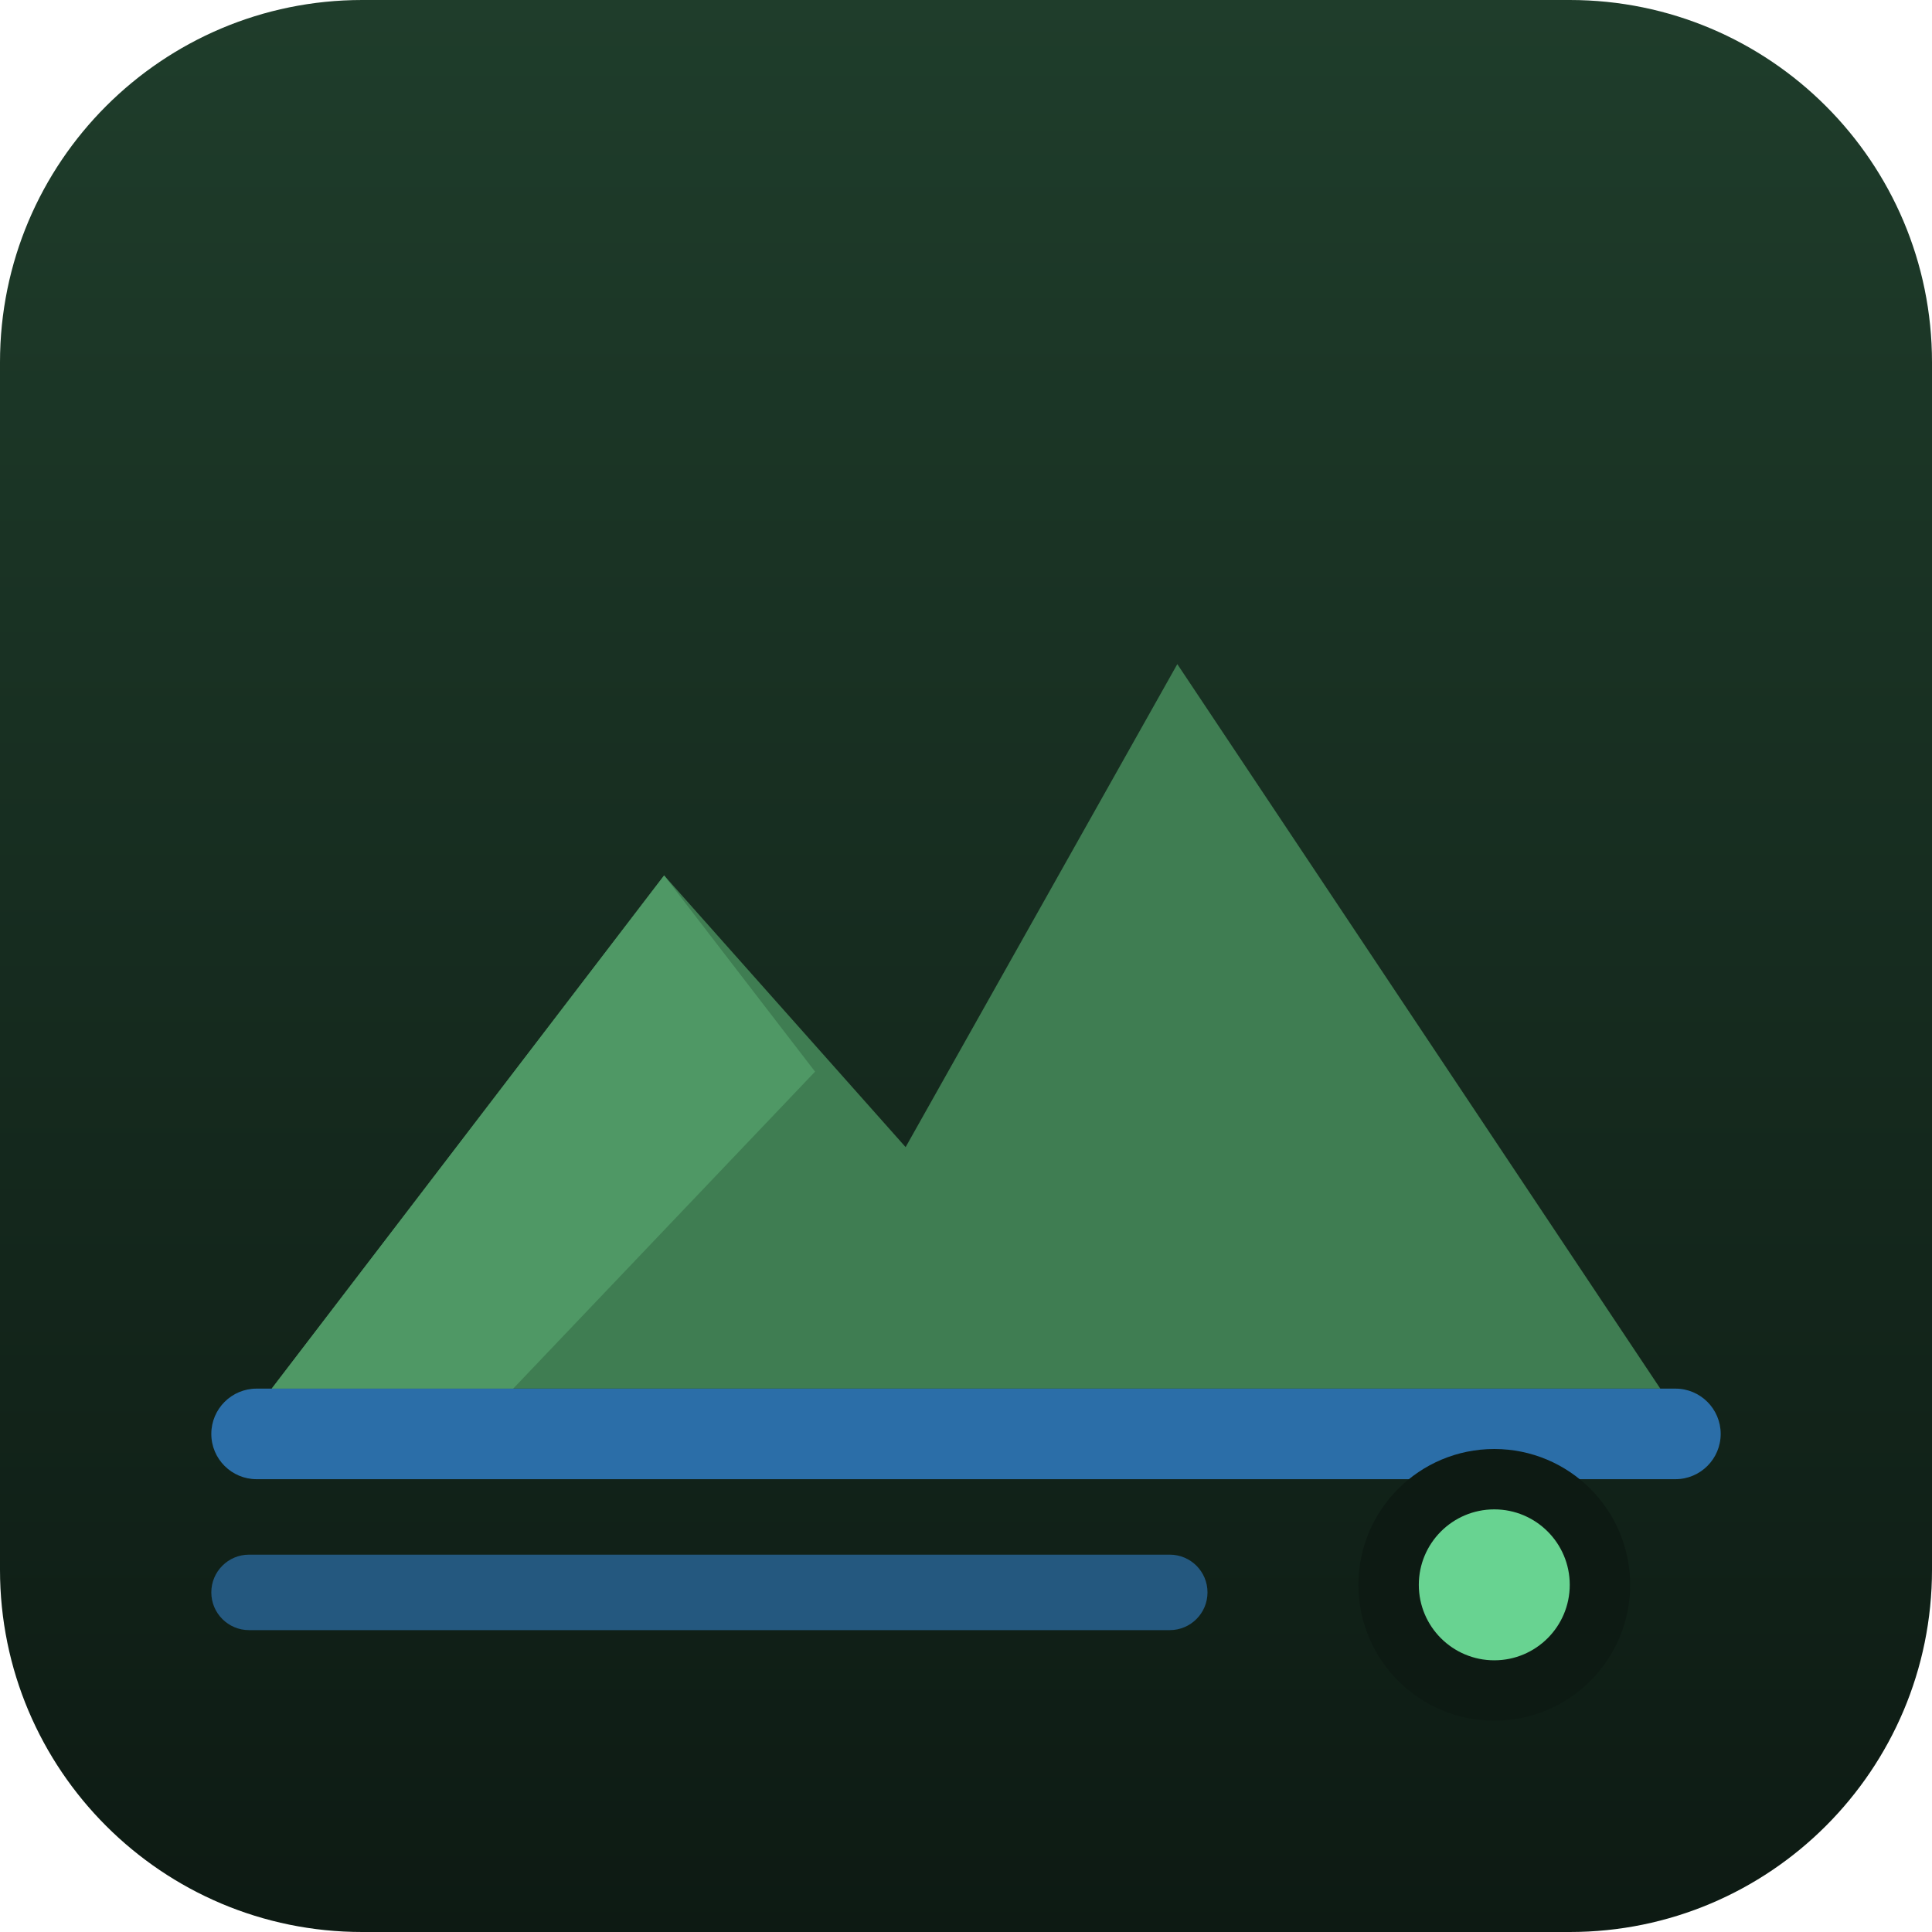
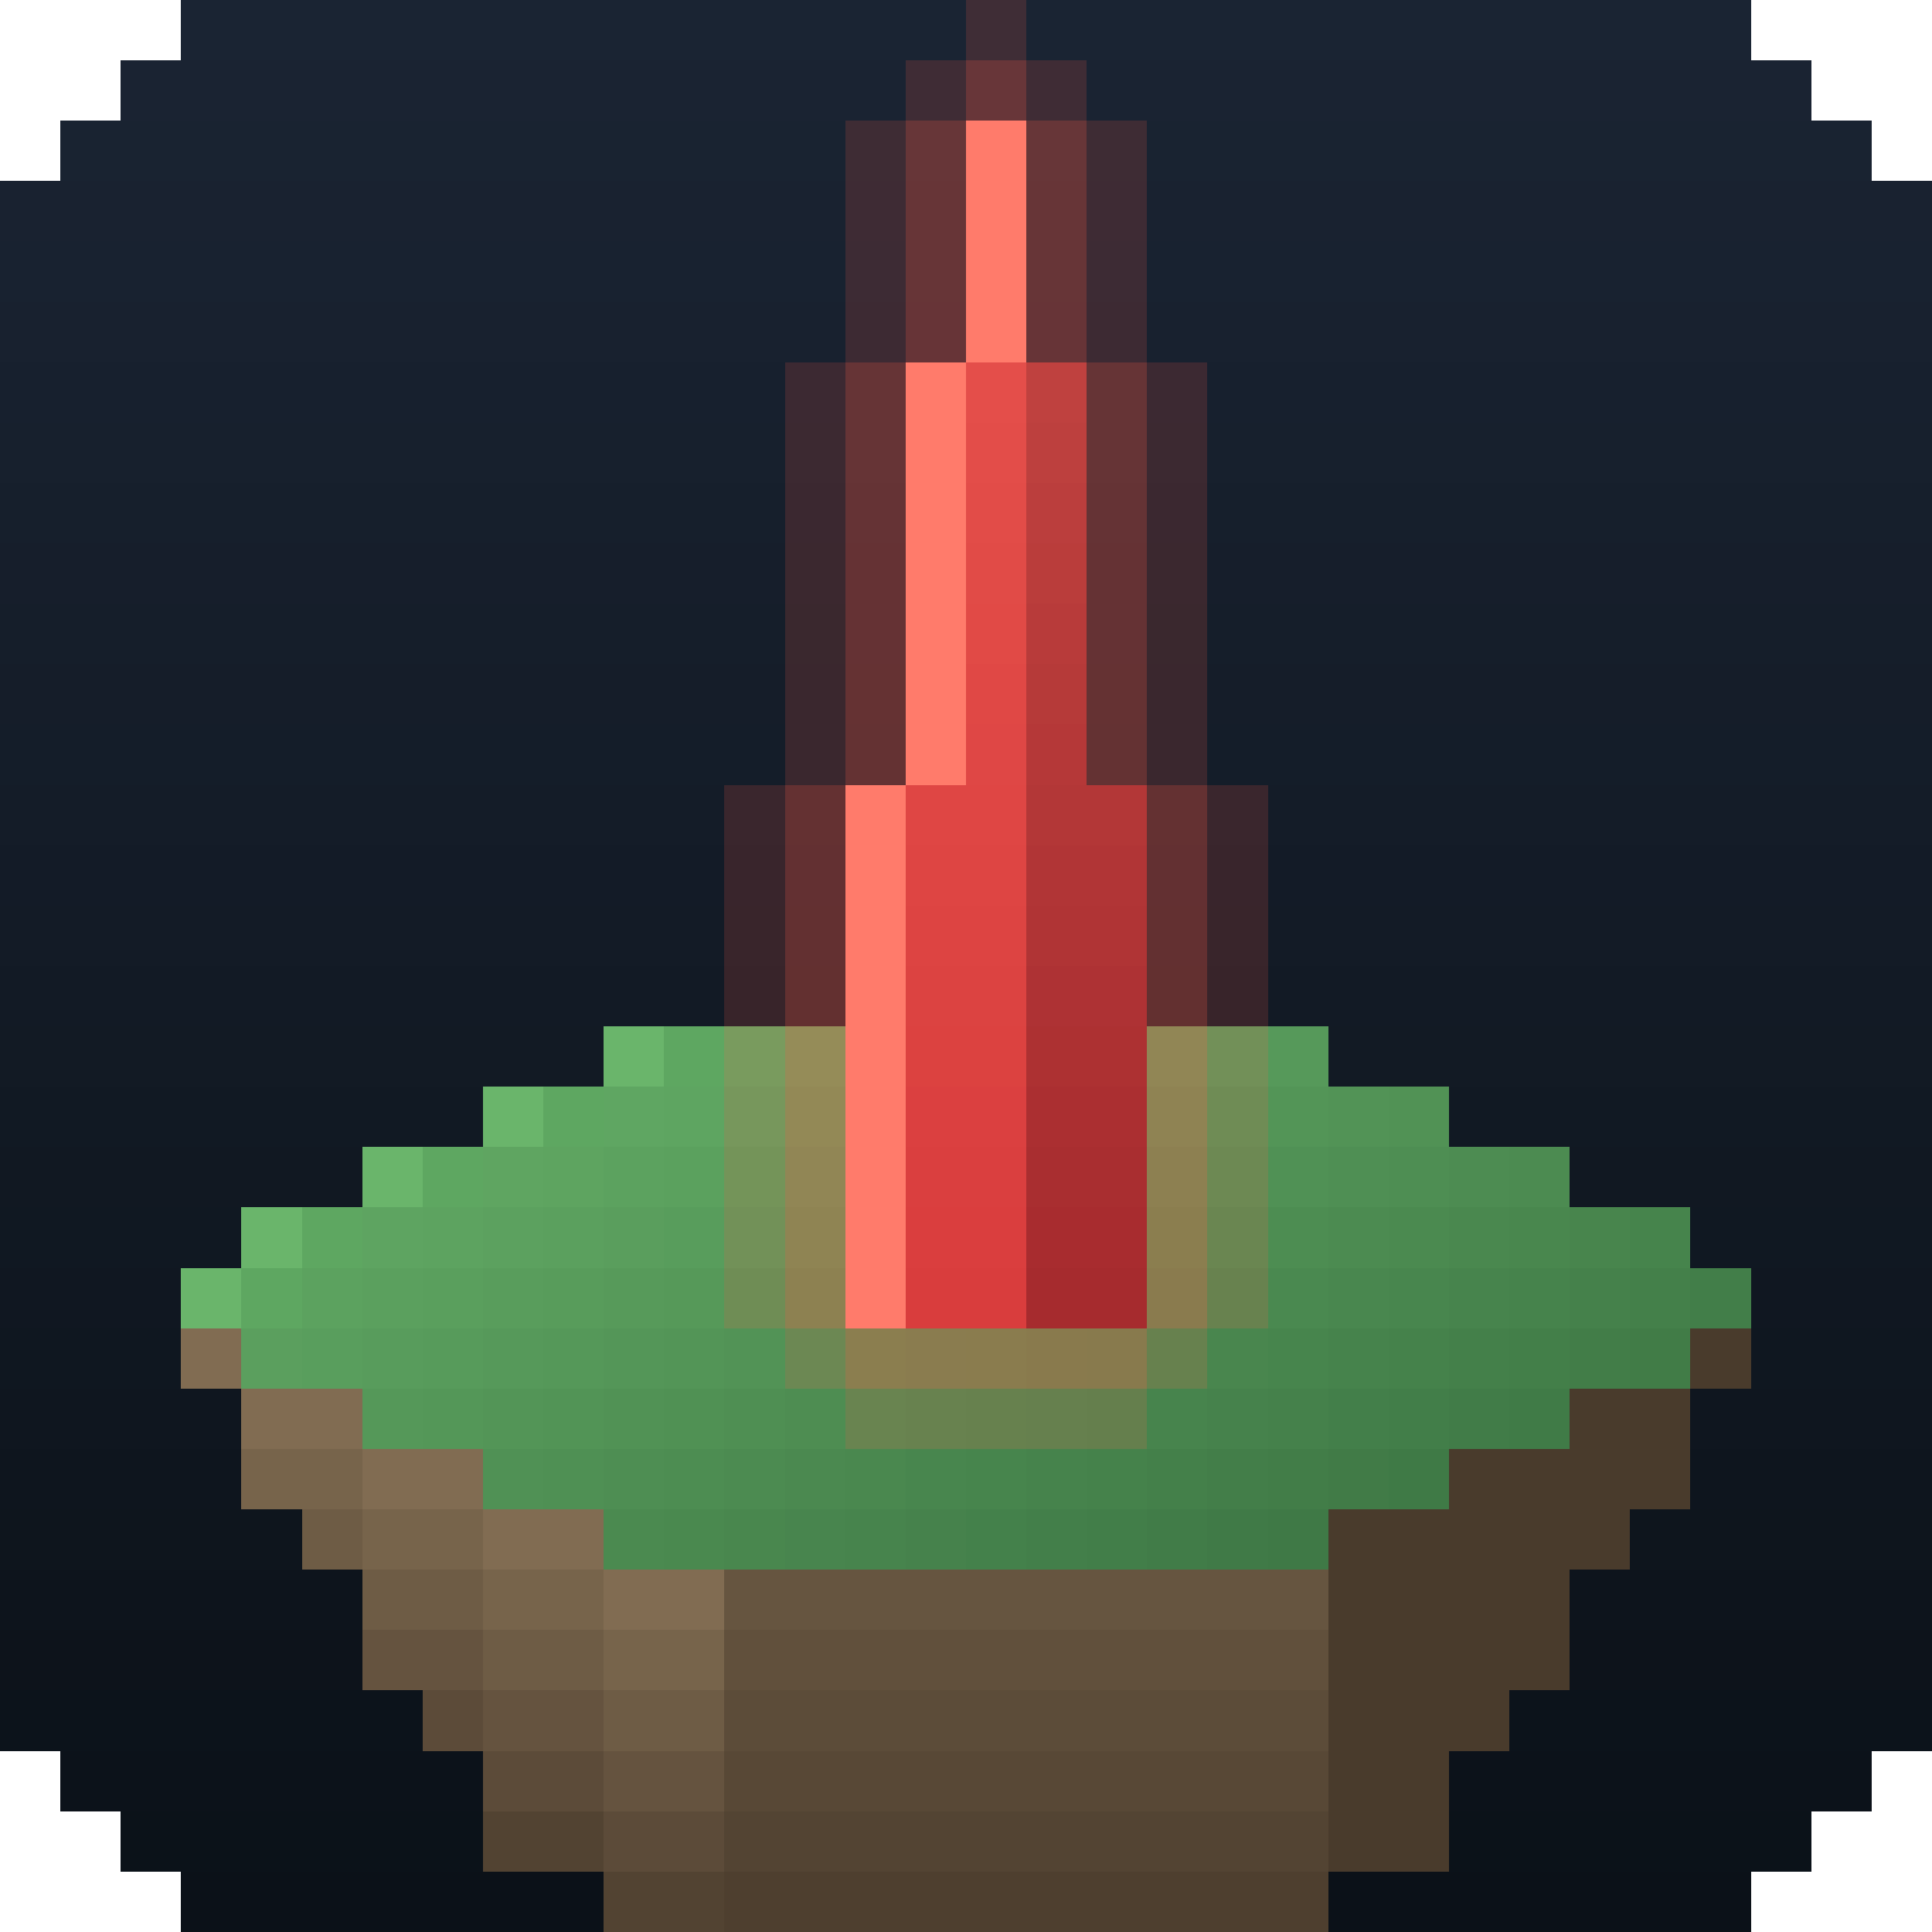
- <svg xmlns="http://www.w3.org/2000/svg" viewBox="0 0 128 128" width="128" height="128" role="img" aria-label="ARK Survival Ascended server">
-   <defs>
-     <linearGradient id="bg" x1="0" y1="0" x2="0" y2="1">
-       <stop offset="0" stop-color="#1f3d2b" />
-       <stop offset="1" stop-color="#0d1a13" />
-     </linearGradient>
-   </defs>
-   <rect width="128" height="128" rx="24" fill="url(#bg)" />
-   <path d="M18 92 L44 58 L60 76 L78 44 L110 92 Z" fill="#3f7d52" />
-   <path d="M18 92 L44 58 L54 71 L34 92 Z" fill="#4f9865" />
-   <rect x="14" y="92" width="100" height="6" rx="3" fill="#2b6ea8" />
-   <rect x="14" y="103" width="66" height="5" rx="2.5" fill="#24587f" />
-   <circle cx="99" cy="105" r="9" fill="#0d1a13" />
-   <circle cx="99" cy="105" r="5" fill="#68d391" />
+ <svg xmlns="http://www.w3.org/2000/svg" viewBox="0 0 32 32" width="256" height="256" shape-rendering="crispEdges" role="img" aria-label="Hex-cut island with a red obelisk">
+   <rect x="3" y="0" width="13" height="1" fill="#1a2433" />
+   <rect x="16" y="0" width="1" height="1" fill="#3f2d36" />
+   <rect x="17" y="0" width="12" height="1" fill="#1a2433" />
+   <rect x="2" y="1" width="13" height="1" fill="#1a2332" />
+   <rect x="15" y="1" width="1" height="1" fill="#3f2c35" />
+   <rect x="16" y="1" width="1" height="1" fill="#683639" />
+   <rect x="17" y="1" width="1" height="1" fill="#3f2c35" />
+   <rect x="18" y="1" width="12" height="1" fill="#1a2332" />
+   <rect x="1" y="2" width="13" height="1" fill="#192331" />
+   <rect x="14" y="2" width="1" height="1" fill="#3e2c34" />
+   <rect x="15" y="2" width="1" height="1" fill="#673638" />
+   <rect x="16" y="2" width="1" height="1" fill="#ff7b6b" />
+   <rect x="17" y="2" width="1" height="1" fill="#673638" />
+   <rect x="18" y="2" width="1" height="1" fill="#3e2c34" />
+   <rect x="19" y="2" width="12" height="1" fill="#192331" />
+   <rect x="0" y="3" width="14" height="1" fill="#192230" />
+   <rect x="14" y="3" width="1" height="1" fill="#3e2b34" />
+   <rect x="15" y="3" width="1" height="1" fill="#673537" />
+   <rect x="16" y="3" width="1" height="1" fill="#ff7b6b" />
+   <rect x="17" y="3" width="1" height="1" fill="#673537" />
+   <rect x="18" y="3" width="1" height="1" fill="#3e2b34" />
+   <rect x="19" y="3" width="13" height="1" fill="#192230" />
+   <rect x="0" y="4" width="14" height="1" fill="#182230" />
+   <rect x="14" y="4" width="1" height="1" fill="#3d2b34" />
+   <rect x="15" y="4" width="1" height="1" fill="#673537" />
+   <rect x="16" y="4" width="1" height="1" fill="#ff7b6b" />
+   <rect x="17" y="4" width="1" height="1" fill="#673537" />
+   <rect x="18" y="4" width="1" height="1" fill="#3d2b34" />
+   <rect x="19" y="4" width="13" height="1" fill="#182230" />
+   <rect x="0" y="5" width="14" height="1" fill="#18212f" />
+   <rect x="14" y="5" width="1" height="1" fill="#3d2a33" />
+   <rect x="15" y="5" width="1" height="1" fill="#673437" />
+   <rect x="16" y="5" width="1" height="1" fill="#ff7b6b" />
+   <rect x="17" y="5" width="1" height="1" fill="#673437" />
+   <rect x="18" y="5" width="1" height="1" fill="#3d2a33" />
+   <rect x="19" y="5" width="13" height="1" fill="#18212f" />
+   <rect x="0" y="6" width="13" height="1" fill="#17202e" />
+   <rect x="13" y="6" width="1" height="1" fill="#3c2932" />
+   <rect x="14" y="6" width="1" height="1" fill="#663436" />
+   <rect x="15" y="6" width="1" height="1" fill="#ff7b6b" />
+   <rect x="16" y="6" width="1" height="1" fill="#e44e4a" />
+   <rect x="17" y="6" width="1" height="1" fill="#bf413f" />
+   <rect x="18" y="6" width="1" height="1" fill="#663436" />
+   <rect x="19" y="6" width="1" height="1" fill="#3c2932" />
+   <rect x="20" y="6" width="12" height="1" fill="#17202e" />
+   <rect x="0" y="7" width="13" height="1" fill="#17202d" />
+   <rect x="13" y="7" width="1" height="1" fill="#3c2931" />
+   <rect x="14" y="7" width="1" height="1" fill="#663436" />
+   <rect x="15" y="7" width="1" height="1" fill="#ff7b6b" />
+   <rect x="16" y="7" width="1" height="1" fill="#e34d49" />
+   <rect x="17" y="7" width="1" height="1" fill="#bd403e" />
+   <rect x="18" y="7" width="1" height="1" fill="#663436" />
+   <rect x="19" y="7" width="1" height="1" fill="#3c2931" />
+   <rect x="20" y="7" width="12" height="1" fill="#17202d" />
+   <rect x="0" y="8" width="13" height="1" fill="#161f2c" />
+   <rect x="13" y="8" width="1" height="1" fill="#3b2830" />
+   <rect x="14" y="8" width="1" height="1" fill="#653335" />
+   <rect x="15" y="8" width="1" height="1" fill="#ff7b6b" />
+   <rect x="16" y="8" width="1" height="1" fill="#e24c48" />
+   <rect x="17" y="8" width="1" height="1" fill="#bb3e3d" />
+   <rect x="18" y="8" width="1" height="1" fill="#653335" />
+   <rect x="19" y="8" width="1" height="1" fill="#3b2830" />
+   <rect x="20" y="8" width="12" height="1" fill="#161f2c" />
+   <rect x="0" y="9" width="13" height="1" fill="#161e2b" />
+   <rect x="13" y="9" width="1" height="1" fill="#3b282f" />
+   <rect x="14" y="9" width="1" height="1" fill="#653234" />
+   <rect x="15" y="9" width="1" height="1" fill="#ff7b6b" />
+   <rect x="16" y="9" width="1" height="1" fill="#e14b47" />
+   <rect x="17" y="9" width="1" height="1" fill="#ba3d3b" />
+   <rect x="18" y="9" width="1" height="1" fill="#653234" />
+   <rect x="19" y="9" width="1" height="1" fill="#3b282f" />
+   <rect x="20" y="9" width="12" height="1" fill="#161e2b" />
+   <rect x="0" y="10" width="13" height="1" fill="#151e2a" />
+   <rect x="13" y="10" width="1" height="1" fill="#3a282e" />
+   <rect x="14" y="10" width="1" height="1" fill="#653234" />
+   <rect x="15" y="10" width="1" height="1" fill="#ff7b6b" />
+   <rect x="16" y="10" width="1" height="1" fill="#e14a46" />
+   <rect x="17" y="10" width="1" height="1" fill="#b83b3a" />
+   <rect x="18" y="10" width="1" height="1" fill="#653234" />
+   <rect x="19" y="10" width="1" height="1" fill="#3a282e" />
+   <rect x="20" y="10" width="12" height="1" fill="#151e2a" />
+   <rect x="0" y="11" width="13" height="1" fill="#151d29" />
+   <rect x="13" y="11" width="1" height="1" fill="#3a272e" />
+   <rect x="14" y="11" width="1" height="1" fill="#653233" />
+   <rect x="15" y="11" width="1" height="1" fill="#ff7b6b" />
+   <rect x="16" y="11" width="1" height="1" fill="#e04845" />
+   <rect x="17" y="11" width="1" height="1" fill="#b63a39" />
+   <rect x="18" y="11" width="1" height="1" fill="#653233" />
+   <rect x="19" y="11" width="1" height="1" fill="#3a272e" />
+   <rect x="20" y="11" width="12" height="1" fill="#151d29" />
+   <rect x="0" y="12" width="13" height="1" fill="#141d29" />
+   <rect x="13" y="12" width="1" height="1" fill="#3a272e" />
+   <rect x="14" y="12" width="1" height="1" fill="#643233" />
+   <rect x="15" y="12" width="1" height="1" fill="#ff7b6b" />
+   <rect x="16" y="12" width="1" height="1" fill="#df4745" />
+   <rect x="17" y="12" width="1" height="1" fill="#b53838" />
+   <rect x="18" y="12" width="1" height="1" fill="#643233" />
+   <rect x="19" y="12" width="1" height="1" fill="#3a272e" />
+   <rect x="20" y="12" width="12" height="1" fill="#141d29" />
+   <rect x="0" y="13" width="12" height="1" fill="#141c28" />
+   <rect x="12" y="13" width="1" height="1" fill="#3a262d" />
+   <rect x="13" y="13" width="1" height="1" fill="#643132" />
+   <rect x="14" y="13" width="1" height="1" fill="#ff7b6b" />
+   <rect x="15" y="13" width="2" height="1" fill="#df4644" />
+   <rect x="17" y="13" width="2" height="1" fill="#b33737" />
+   <rect x="19" y="13" width="1" height="1" fill="#643132" />
+   <rect x="20" y="13" width="1" height="1" fill="#3a262d" />
+   <rect x="21" y="13" width="11" height="1" fill="#141c28" />
+   <rect x="0" y="14" width="12" height="1" fill="#131b27" />
+   <rect x="12" y="14" width="1" height="1" fill="#39252c" />
+   <rect x="13" y="14" width="1" height="1" fill="#633032" />
+   <rect x="14" y="14" width="1" height="1" fill="#ff7b6b" />
+   <rect x="15" y="14" width="2" height="1" fill="#de4543" />
+   <rect x="17" y="14" width="2" height="1" fill="#b13536" />
+   <rect x="19" y="14" width="1" height="1" fill="#633032" />
+   <rect x="20" y="14" width="1" height="1" fill="#39252c" />
+   <rect x="21" y="14" width="11" height="1" fill="#131b27" />
+   <rect x="0" y="15" width="12" height="1" fill="#131b26" />
+   <rect x="12" y="15" width="1" height="1" fill="#39252b" />
+   <rect x="13" y="15" width="1" height="1" fill="#633031" />
+   <rect x="14" y="15" width="1" height="1" fill="#ff7b6b" />
+   <rect x="15" y="15" width="2" height="1" fill="#dd4442" />
+   <rect x="17" y="15" width="2" height="1" fill="#b03435" />
+   <rect x="19" y="15" width="1" height="1" fill="#633031" />
+   <rect x="20" y="15" width="1" height="1" fill="#39252b" />
+   <rect x="21" y="15" width="11" height="1" fill="#131b26" />
+   <rect x="0" y="16" width="12" height="1" fill="#121a25" />
+   <rect x="12" y="16" width="1" height="1" fill="#38242a" />
+   <rect x="13" y="16" width="1" height="1" fill="#633030" />
+   <rect x="14" y="16" width="1" height="1" fill="#ff7b6b" />
+   <rect x="15" y="16" width="2" height="1" fill="#dc4341" />
+   <rect x="17" y="16" width="2" height="1" fill="#ae3234" />
+   <rect x="19" y="16" width="1" height="1" fill="#633030" />
+   <rect x="20" y="16" width="1" height="1" fill="#38242a" />
+   <rect x="21" y="16" width="11" height="1" fill="#121a25" />
+   <rect x="0" y="17" width="10" height="1" fill="#121a24" />
+   <rect x="10" y="17" width="1" height="1" fill="#6ab56b" />
+   <rect x="11" y="17" width="1" height="1" fill="#5ea761" />
+   <rect x="12" y="17" width="1" height="1" fill="#799b5e" />
+   <rect x="13" y="17" width="1" height="1" fill="#958c58" />
+   <rect x="14" y="17" width="1" height="1" fill="#ff7b6b" />
+   <rect x="15" y="17" width="2" height="1" fill="#dc4240" />
+   <rect x="17" y="17" width="2" height="1" fill="#ad3132" />
+   <rect x="19" y="17" width="1" height="1" fill="#918655" />
+   <rect x="20" y="17" width="1" height="1" fill="#729058" />
+   <rect x="21" y="17" width="1" height="1" fill="#56995a" />
+   <rect x="22" y="17" width="10" height="1" fill="#121a24" />
+   <rect x="0" y="18" width="8" height="1" fill="#111923" />
+   <rect x="8" y="18" width="1" height="1" fill="#6ab56b" />
+   <rect x="9" y="18" width="1" height="1" fill="#5ea761" />
+   <rect x="10" y="18" width="1" height="1" fill="#5fa662" />
+   <rect x="11" y="18" width="1" height="1" fill="#5ea561" />
+   <rect x="12" y="18" width="1" height="1" fill="#77975c" />
+   <rect x="13" y="18" width="1" height="1" fill="#938956" />
+   <rect x="14" y="18" width="1" height="1" fill="#ff7b6b" />
+   <rect x="15" y="18" width="2" height="1" fill="#db4040" />
+   <rect x="17" y="18" width="2" height="1" fill="#ab2f31" />
+   <rect x="19" y="18" width="1" height="1" fill="#8f8353" />
+   <rect x="20" y="18" width="1" height="1" fill="#6f8c55" />
+   <rect x="21" y="18" width="1" height="1" fill="#539557" />
+   <rect x="22" y="18" width="1" height="1" fill="#529356" />
+   <rect x="23" y="18" width="1" height="1" fill="#519255" />
+   <rect x="24" y="18" width="8" height="1" fill="#111923" />
+   <rect x="0" y="19" width="6" height="1" fill="#111822" />
+   <rect x="6" y="19" width="1" height="1" fill="#6ab56b" />
+   <rect x="7" y="19" width="1" height="1" fill="#5ea761" />
+   <rect x="8" y="19" width="1" height="1" fill="#5fa561" />
+   <rect x="9" y="19" width="1" height="1" fill="#5ea460" />
+   <rect x="10" y="19" width="1" height="1" fill="#5ca25f" />
+   <rect x="11" y="19" width="1" height="1" fill="#5ba15e" />
+   <rect x="12" y="19" width="1" height="1" fill="#749459" />
+   <rect x="13" y="19" width="1" height="1" fill="#918655" />
+   <rect x="14" y="19" width="1" height="1" fill="#ff7b6b" />
+   <rect x="15" y="19" width="2" height="1" fill="#da3f3f" />
+   <rect x="17" y="19" width="2" height="1" fill="#a92e30" />
+   <rect x="19" y="19" width="1" height="1" fill="#8d8051" />
+   <rect x="20" y="19" width="1" height="1" fill="#6d8953" />
+   <rect x="21" y="19" width="1" height="1" fill="#509155" />
+   <rect x="22" y="19" width="1" height="1" fill="#4f8f54" />
+   <rect x="23" y="19" width="1" height="1" fill="#4e8e53" />
+   <rect x="24" y="19" width="1" height="1" fill="#4d8c52" />
+   <rect x="25" y="19" width="1" height="1" fill="#4c8b51" />
+   <rect x="26" y="19" width="6" height="1" fill="#111822" />
+   <rect x="0" y="20" width="4" height="1" fill="#101822" />
+   <rect x="4" y="20" width="1" height="1" fill="#6ab56b" />
+   <rect x="5" y="20" width="1" height="1" fill="#5ea761" />
+   <rect x="6" y="20" width="1" height="1" fill="#5ea461" />
+   <rect x="7" y="20" width="1" height="1" fill="#5da360" />
+   <rect x="8" y="20" width="1" height="1" fill="#5ca15f" />
+   <rect x="9" y="20" width="1" height="1" fill="#5ba05e" />
+   <rect x="10" y="20" width="1" height="1" fill="#5a9e5d" />
+   <rect x="11" y="20" width="1" height="1" fill="#589d5c" />
+   <rect x="12" y="20" width="1" height="1" fill="#729158" />
+   <rect x="13" y="20" width="1" height="1" fill="#8f8453" />
+   <rect x="14" y="20" width="1" height="1" fill="#ff7b6b" />
+   <rect x="15" y="20" width="2" height="1" fill="#da3e3e" />
+   <rect x="17" y="20" width="2" height="1" fill="#a82c2f" />
+   <rect x="19" y="20" width="1" height="1" fill="#8b7e4f" />
+   <rect x="20" y="20" width="1" height="1" fill="#6a8651" />
+   <rect x="21" y="20" width="1" height="1" fill="#4d8d52" />
+   <rect x="22" y="20" width="1" height="1" fill="#4c8b51" />
+   <rect x="23" y="20" width="1" height="1" fill="#4b8a50" />
+   <rect x="24" y="20" width="1" height="1" fill="#4a884f" />
+   <rect x="25" y="20" width="1" height="1" fill="#49874e" />
+   <rect x="26" y="20" width="1" height="1" fill="#48854d" />
+   <rect x="27" y="20" width="1" height="1" fill="#46844c" />
+   <rect x="28" y="20" width="4" height="1" fill="#101822" />
+   <rect x="0" y="21" width="3" height="1" fill="#101721" />
+   <rect x="3" y="21" width="1" height="1" fill="#6ab56b" />
+   <rect x="4" y="21" width="1" height="1" fill="#5ea761" />
+   <rect x="5" y="21" width="1" height="1" fill="#5ca25f" />
+   <rect x="6" y="21" width="1" height="1" fill="#5ba05e" />
+   <rect x="7" y="21" width="1" height="1" fill="#5a9f5d" />
+   <rect x="8" y="21" width="1" height="1" fill="#599d5c" />
+   <rect x="9" y="21" width="1" height="1" fill="#589c5b" />
+   <rect x="10" y="21" width="1" height="1" fill="#579a5a" />
+   <rect x="11" y="21" width="1" height="1" fill="#569959" />
+   <rect x="12" y="21" width="1" height="1" fill="#6f8d55" />
+   <rect x="13" y="21" width="1" height="1" fill="#8d8151" />
+   <rect x="14" y="21" width="1" height="1" fill="#ff7b6b" />
+   <rect x="15" y="21" width="2" height="1" fill="#d93d3d" />
+   <rect x="17" y="21" width="2" height="1" fill="#a62b2e" />
+   <rect x="19" y="21" width="1" height="1" fill="#8a7b4e" />
+   <rect x="20" y="21" width="1" height="1" fill="#68824f" />
+   <rect x="21" y="21" width="1" height="1" fill="#4a8950" />
+   <rect x="22" y="21" width="1" height="1" fill="#49874f" />
+   <rect x="23" y="21" width="1" height="1" fill="#48864e" />
+   <rect x="24" y="21" width="1" height="1" fill="#47844d" />
+   <rect x="25" y="21" width="1" height="1" fill="#46834c" />
+   <rect x="26" y="21" width="1" height="1" fill="#45814b" />
+   <rect x="27" y="21" width="1" height="1" fill="#44804a" />
+   <rect x="28" y="21" width="1" height="1" fill="#427e49" />
+   <rect x="29" y="21" width="3" height="1" fill="#101721" />
+   <rect x="0" y="22" width="3" height="1" fill="#0f1720" />
+   <rect x="3" y="22" width="1" height="1" fill="#816c52" />
+   <rect x="4" y="22" width="1" height="1" fill="#5b9f5e" />
+   <rect x="5" y="22" width="1" height="1" fill="#599e5d" />
+   <rect x="6" y="22" width="1" height="1" fill="#589c5c" />
+   <rect x="7" y="22" width="1" height="1" fill="#579b5b" />
+   <rect x="8" y="22" width="1" height="1" fill="#56995a" />
+   <rect x="9" y="22" width="1" height="1" fill="#559859" />
+   <rect x="10" y="22" width="1" height="1" fill="#549658" />
+   <rect x="11" y="22" width="1" height="1" fill="#539557" />
+   <rect x="12" y="22" width="1" height="1" fill="#529356" />
+   <rect x="13" y="22" width="1" height="1" fill="#6c8853" />
+   <rect x="14" y="22" width="1" height="1" fill="#8b7e4f" />
+   <rect x="15" y="22" width="1" height="1" fill="#8a7c4f" />
+   <rect x="16" y="22" width="1" height="1" fill="#8a7c4e" />
+   <rect x="17" y="22" width="1" height="1" fill="#897a4d" />
+   <rect x="18" y="22" width="1" height="1" fill="#887a4d" />
+   <rect x="19" y="22" width="1" height="1" fill="#67814e" />
+   <rect x="20" y="22" width="1" height="1" fill="#49864e" />
+   <rect x="21" y="22" width="1" height="1" fill="#47854d" />
+   <rect x="22" y="22" width="1" height="1" fill="#46834c" />
+   <rect x="23" y="22" width="1" height="1" fill="#45824b" />
+   <rect x="24" y="22" width="1" height="1" fill="#44804a" />
+   <rect x="25" y="22" width="1" height="1" fill="#437f49" />
+   <rect x="26" y="22" width="1" height="1" fill="#427d48" />
+   <rect x="27" y="22" width="1" height="1" fill="#417c47" />
+   <rect x="28" y="22" width="1" height="1" fill="#493b2c" />
+   <rect x="29" y="22" width="3" height="1" fill="#0f1720" />
+   <rect x="0" y="23" width="4" height="1" fill="#0f161f" />
+   <rect x="4" y="23" width="2" height="1" fill="#816c52" />
+   <rect x="6" y="23" width="1" height="1" fill="#559859" />
+   <rect x="7" y="23" width="1" height="1" fill="#549758" />
+   <rect x="8" y="23" width="1" height="1" fill="#539557" />
+   <rect x="9" y="23" width="1" height="1" fill="#529456" />
+   <rect x="10" y="23" width="1" height="1" fill="#519255" />
+   <rect x="11" y="23" width="1" height="1" fill="#509154" />
+   <rect x="12" y="23" width="1" height="1" fill="#4f8f53" />
+   <rect x="13" y="23" width="1" height="1" fill="#4e8d52" />
+   <rect x="14" y="23" width="1" height="1" fill="#698450" />
+   <rect x="15" y="23" width="1" height="1" fill="#68824f" />
+   <rect x="16" y="23" width="1" height="1" fill="#67814e" />
+   <rect x="17" y="23" width="1" height="1" fill="#66804e" />
+   <rect x="18" y="23" width="1" height="1" fill="#657f4d" />
+   <rect x="19" y="23" width="1" height="1" fill="#47844d" />
+   <rect x="20" y="23" width="1" height="1" fill="#46824c" />
+   <rect x="21" y="23" width="1" height="1" fill="#45814b" />
+   <rect x="22" y="23" width="1" height="1" fill="#437f4a" />
+   <rect x="23" y="23" width="1" height="1" fill="#427e49" />
+   <rect x="24" y="23" width="1" height="1" fill="#417c48" />
+   <rect x="25" y="23" width="1" height="1" fill="#407b47" />
+   <rect x="26" y="23" width="2" height="1" fill="#493b2c" />
+   <rect x="28" y="23" width="4" height="1" fill="#0f161f" />
+   <rect x="0" y="24" width="4" height="1" fill="#0e151e" />
+   <rect x="4" y="24" width="2" height="1" fill="#77644b" />
+   <rect x="6" y="24" width="2" height="1" fill="#816c52" />
+   <rect x="8" y="24" width="1" height="1" fill="#509155" />
+   <rect x="9" y="24" width="1" height="1" fill="#4f9054" />
+   <rect x="10" y="24" width="1" height="1" fill="#4e8e53" />
+   <rect x="11" y="24" width="1" height="1" fill="#4d8d52" />
+   <rect x="12" y="24" width="1" height="1" fill="#4c8b51" />
+   <rect x="13" y="24" width="1" height="1" fill="#4b8950" />
+   <rect x="14" y="24" width="1" height="1" fill="#4a884f" />
+   <rect x="15" y="24" width="1" height="1" fill="#48864e" />
+   <rect x="16" y="24" width="1" height="1" fill="#47854d" />
+   <rect x="17" y="24" width="1" height="1" fill="#46834c" />
+   <rect x="18" y="24" width="1" height="1" fill="#45824b" />
+   <rect x="19" y="24" width="1" height="1" fill="#44804a" />
+   <rect x="20" y="24" width="1" height="1" fill="#437e49" />
+   <rect x="21" y="24" width="1" height="1" fill="#427d48" />
+   <rect x="22" y="24" width="1" height="1" fill="#417b47" />
+   <rect x="23" y="24" width="1" height="1" fill="#3f7a46" />
+   <rect x="24" y="24" width="4" height="1" fill="#493b2c" />
+   <rect x="28" y="24" width="4" height="1" fill="#0e151e" />
+   <rect x="0" y="25" width="5" height="1" fill="#0e151d" />
+   <rect x="5" y="25" width="1" height="1" fill="#6e5c45" />
+   <rect x="6" y="25" width="2" height="1" fill="#77644b" />
+   <rect x="8" y="25" width="2" height="1" fill="#816c52" />
+   <rect x="10" y="25" width="1" height="1" fill="#4b8a50" />
+   <rect x="11" y="25" width="1" height="1" fill="#4a894f" />
+   <rect x="12" y="25" width="1" height="1" fill="#49874e" />
+   <rect x="13" y="25" width="1" height="1" fill="#48854e" />
+   <rect x="14" y="25" width="1" height="1" fill="#47844d" />
+   <rect x="15" y="25" width="1" height="1" fill="#46824c" />
+   <rect x="16" y="25" width="1" height="1" fill="#44814b" />
+   <rect x="17" y="25" width="1" height="1" fill="#437f4a" />
+   <rect x="18" y="25" width="1" height="1" fill="#427e49" />
+   <rect x="19" y="25" width="1" height="1" fill="#417c48" />
+   <rect x="20" y="25" width="1" height="1" fill="#407a47" />
+   <rect x="21" y="25" width="1" height="1" fill="#3f7946" />
+   <rect x="22" y="25" width="5" height="1" fill="#493b2c" />
+   <rect x="27" y="25" width="5" height="1" fill="#0e151d" />
+   <rect x="0" y="26" width="6" height="1" fill="#0d141c" />
+   <rect x="6" y="26" width="2" height="1" fill="#6e5c45" />
+   <rect x="8" y="26" width="2" height="1" fill="#77644b" />
+   <rect x="10" y="26" width="2" height="1" fill="#816c52" />
+   <rect x="12" y="26" width="10" height="1" fill="#665540" />
+   <rect x="22" y="26" width="4" height="1" fill="#493b2c" />
+   <rect x="26" y="26" width="6" height="1" fill="#0d141c" />
+   <rect x="0" y="27" width="6" height="1" fill="#0d131b" />
+   <rect x="6" y="27" width="2" height="1" fill="#65533f" />
+   <rect x="8" y="27" width="2" height="1" fill="#6e5c45" />
+   <rect x="10" y="27" width="2" height="1" fill="#77644b" />
+   <rect x="12" y="27" width="10" height="1" fill="#61503c" />
+   <rect x="22" y="27" width="4" height="1" fill="#493b2c" />
+   <rect x="26" y="27" width="6" height="1" fill="#0d131b" />
+   <rect x="0" y="28" width="7" height="1" fill="#0c131b" />
+   <rect x="7" y="28" width="1" height="1" fill="#5c4b39" />
+   <rect x="8" y="28" width="2" height="1" fill="#65533f" />
+   <rect x="10" y="28" width="2" height="1" fill="#6e5c45" />
+   <rect x="12" y="28" width="10" height="1" fill="#5c4c39" />
+   <rect x="22" y="28" width="3" height="1" fill="#493b2c" />
+   <rect x="25" y="28" width="7" height="1" fill="#0c131b" />
+   <rect x="1" y="29" width="7" height="1" fill="#0c121a" />
+   <rect x="8" y="29" width="2" height="1" fill="#5c4b39" />
+   <rect x="10" y="29" width="2" height="1" fill="#65533f" />
+   <rect x="12" y="29" width="10" height="1" fill="#584836" />
+   <rect x="22" y="29" width="2" height="1" fill="#493b2c" />
+   <rect x="24" y="29" width="7" height="1" fill="#0c121a" />
+   <rect x="2" y="30" width="6" height="1" fill="#0b1219" />
+   <rect x="8" y="30" width="2" height="1" fill="#524332" />
+   <rect x="10" y="30" width="2" height="1" fill="#5c4b39" />
+   <rect x="12" y="30" width="10" height="1" fill="#534433" />
+   <rect x="22" y="30" width="2" height="1" fill="#493b2c" />
+   <rect x="24" y="30" width="6" height="1" fill="#0b1219" />
+   <rect x="3" y="31" width="7" height="1" fill="#0b1118" />
+   <rect x="10" y="31" width="2" height="1" fill="#524332" />
+   <rect x="12" y="31" width="10" height="1" fill="#4e3f2f" />
+   <rect x="22" y="31" width="7" height="1" fill="#0b1118" />
</svg>
